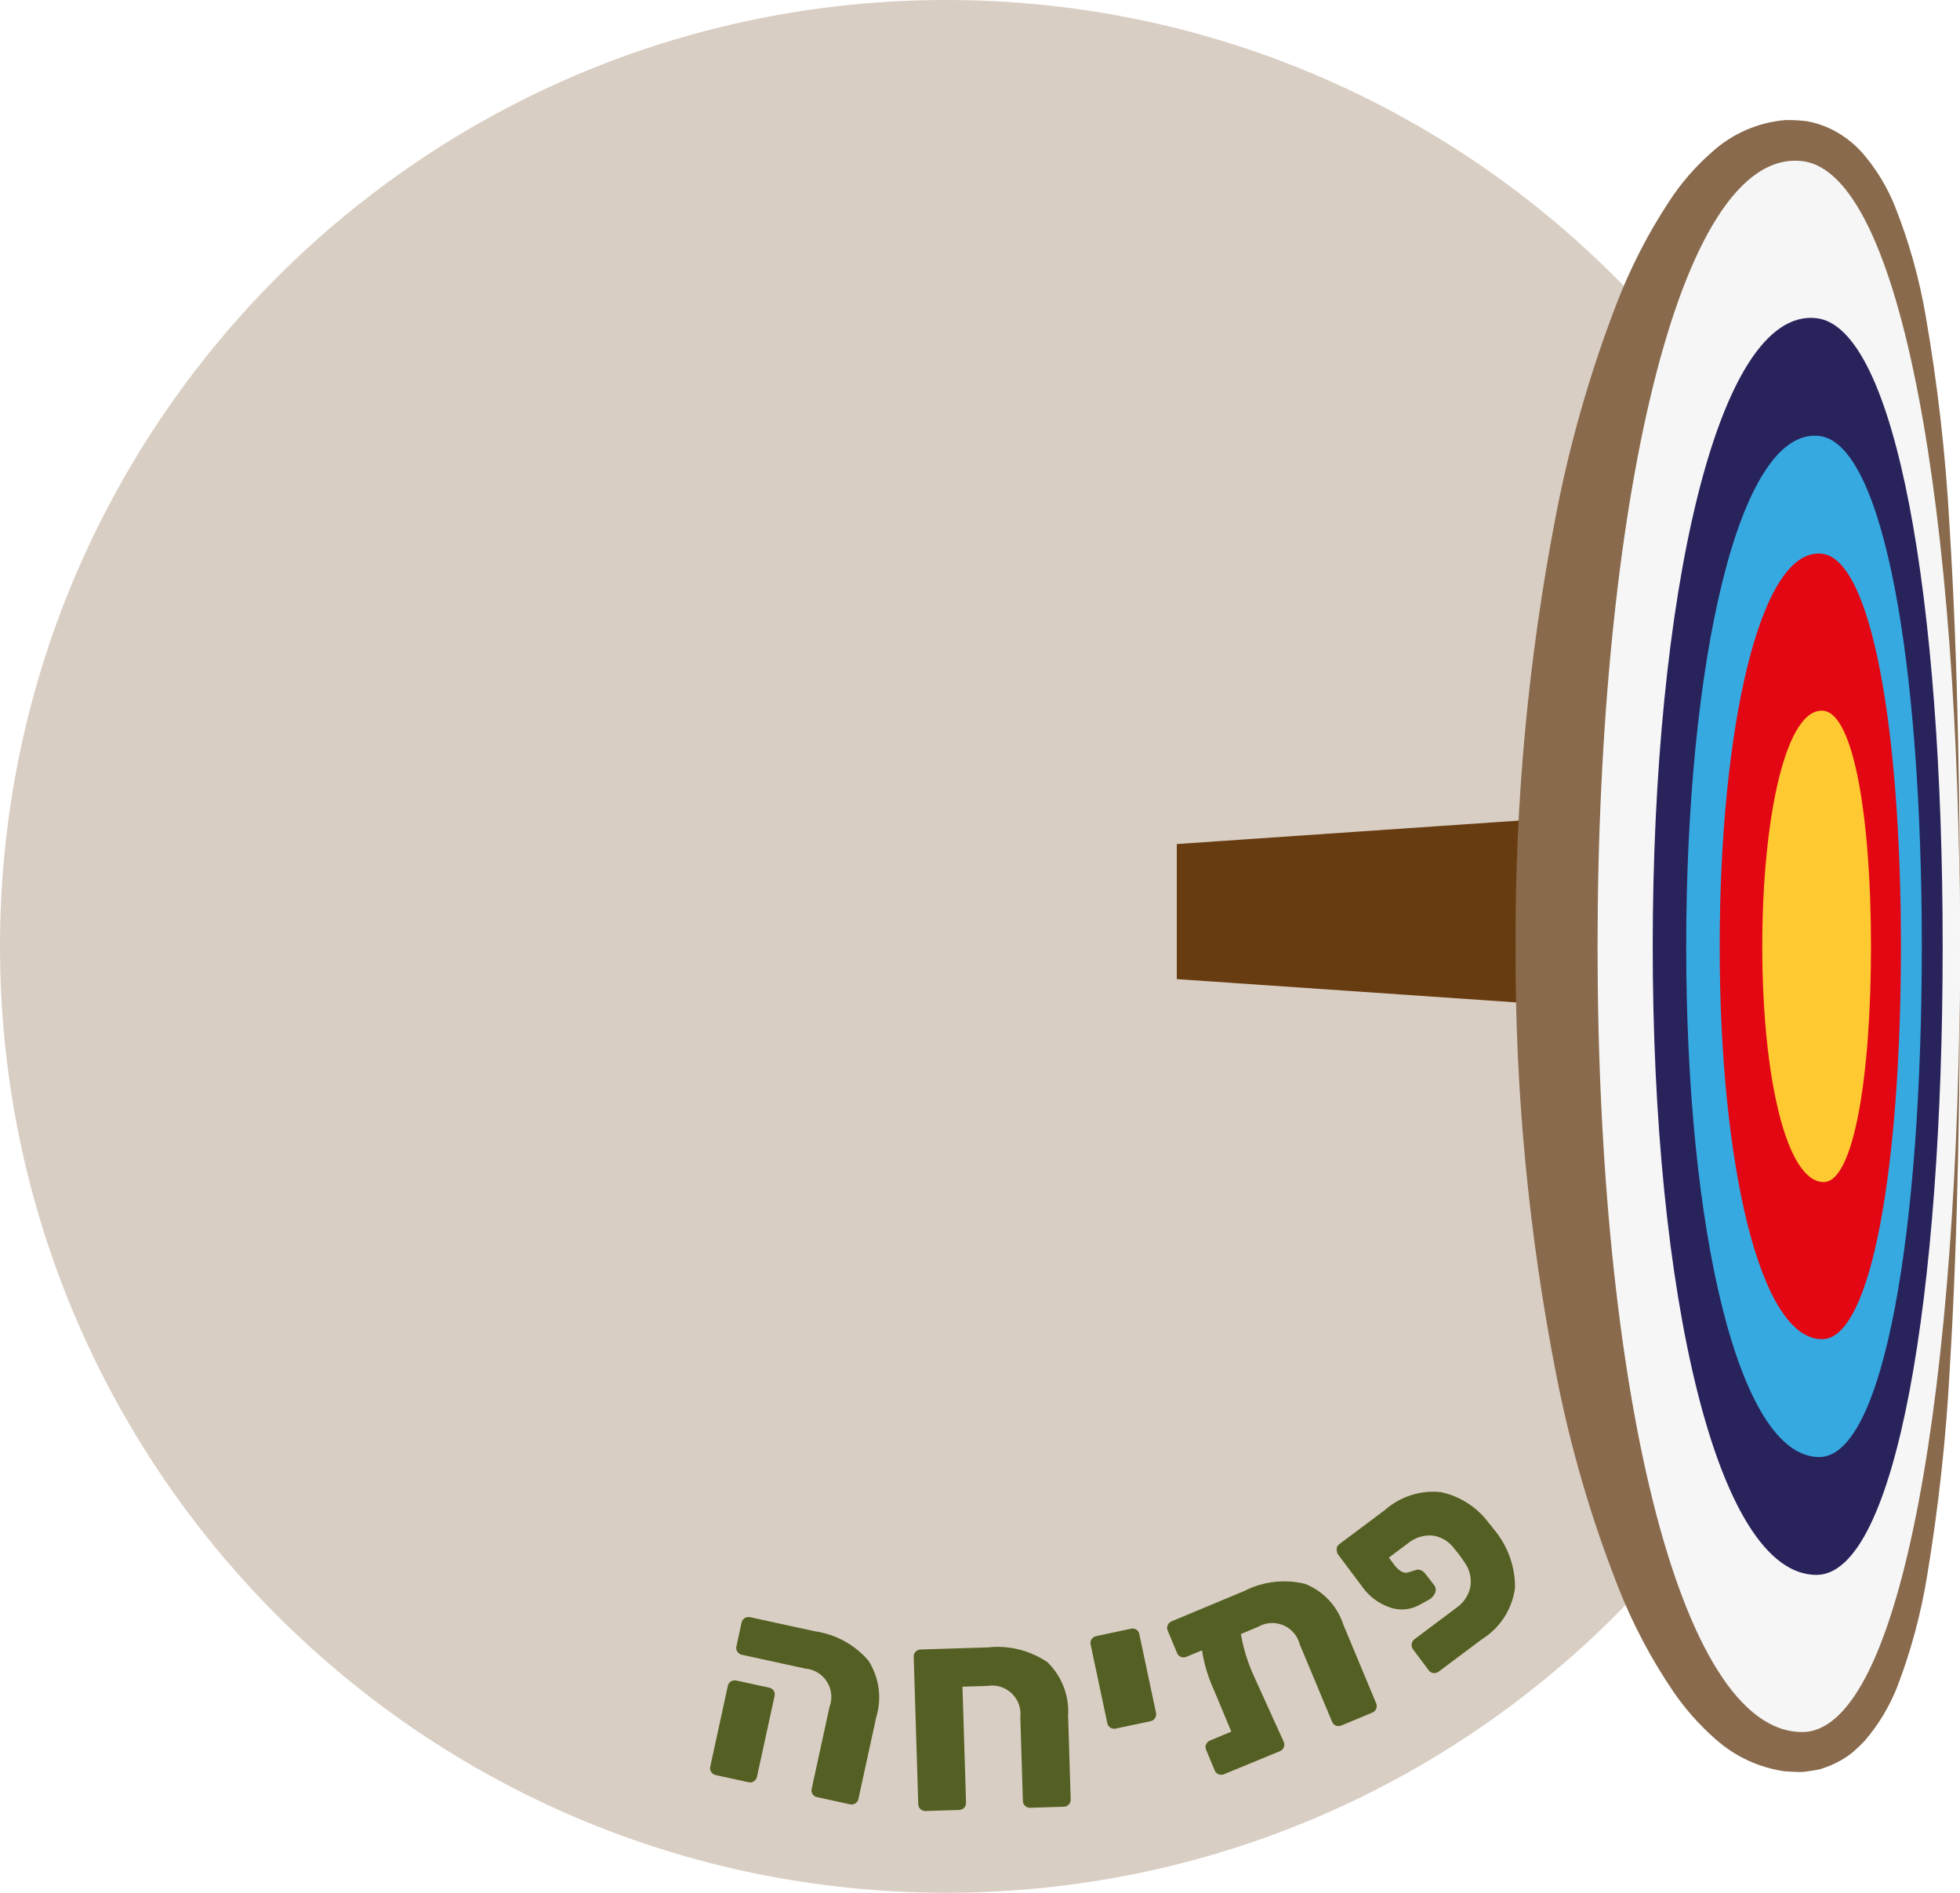
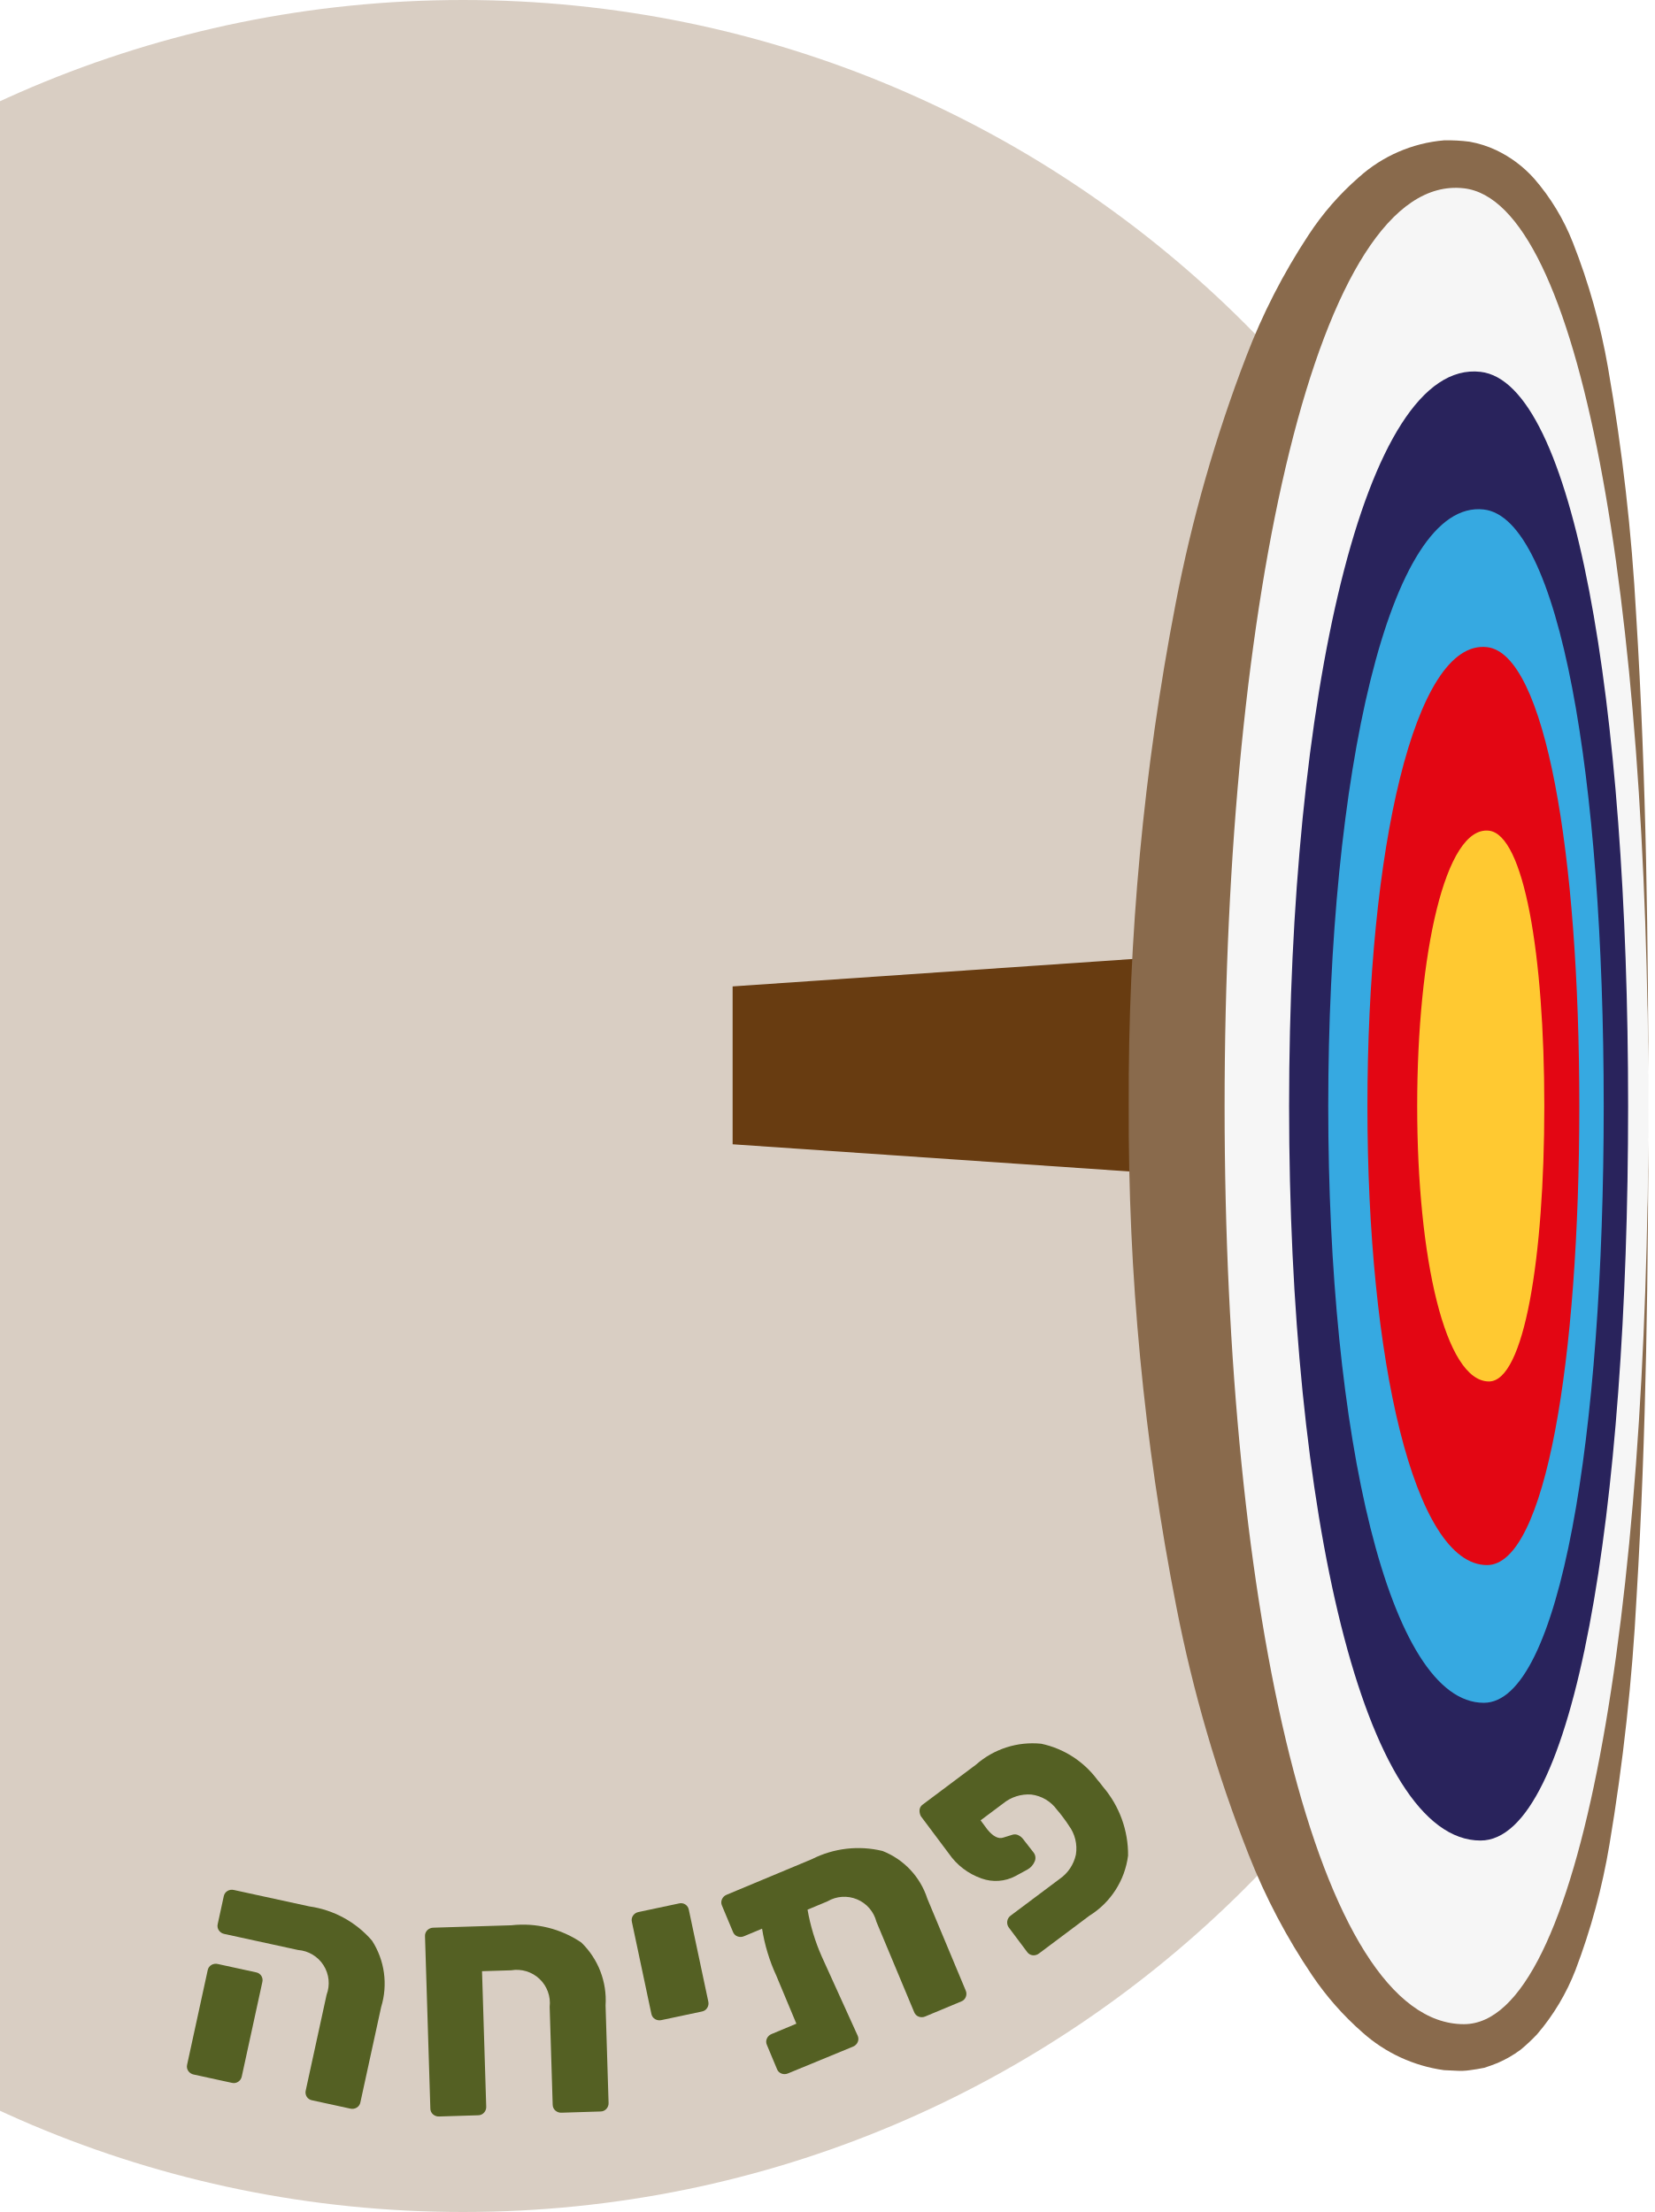
- <svg xmlns="http://www.w3.org/2000/svg" viewBox="0 0 124.681 120.376">
+ <svg xmlns="http://www.w3.org/2000/svg" viewBox="35 0 90 120.376">
  <defs>
    <style>.a,.b{fill:#683c11;}.b{opacity:0.25;}.c{fill:#896a4c;}.d{fill:#f6f6f6;}.e{fill:#29235c;}.f{fill:#36a9e1;}.g{fill:#e30613;}.h{fill:#ffc931;}.i{fill:#546023;}</style>
  </defs>
  <polygon class="a" points="111.2 64.762 74.859 62.271 74.859 53.68 111.2 51.189 111.2 64.762" />
  <circle class="b" cx="60.188" cy="60.188" r="60.188" />
  <path class="c" d="M124.681,60.2c-.006,8.902-.105,17.8-.644,26.735a118.676,118.676,0,0,1-1.475,13.452,35.833,35.833,0,0,1-1.847,6.824,12.052,12.052,0,0,1-2.09,3.495,9.575,9.575,0,0,1-.905.846,6.191,6.191,0,0,1-1.237.712c-.238.095-.479.186-.725.263-.26.053-.527.098-.794.132a3.459,3.459,0,0,1-.724.03l-.675-.032a8.369,8.369,0,0,1-4.451-2.063,16.109,16.109,0,0,1-2.727-3.097,33.885,33.885,0,0,1-3.452-6.565,77.254,77.254,0,0,1-3.932-13.473,138.611,138.611,0,0,1-2.594-27.295A140.947,140.947,0,0,1,98.955,32.879a79.133,79.133,0,0,1,3.848-13.48,34.059,34.059,0,0,1,3.382-6.599,15.153,15.153,0,0,1,2.735-3.145A7.93,7.93,0,0,1,113.567,7.637a9.303,9.303,0,0,1,1.389.075,5.807,5.807,0,0,1,1.444.459,6.515,6.515,0,0,1,2.071,1.553,11.997,11.997,0,0,1,2.1,3.47,34.831,34.831,0,0,1,1.914,6.817A114.034,114.034,0,0,1,124.016,33.464C124.575,42.4,124.675,51.299,124.681,60.2Zm0,0a161.125,161.125,0,0,0-2.093-26.568,82.498,82.498,0,0,0-3.139-12.816,29.346,29.346,0,0,0-2.603-5.72,7.529,7.529,0,0,0-1.67-2.003,1.406,1.406,0,0,0-.665-.317c-.079-.041-.118.033-.156.01-.094.041-.189.039-.276.069a3.102,3.102,0,0,0-1.173.977,9.768,9.768,0,0,0-1.283,2.156A30.496,30.496,0,0,0,109.789,21.65a96.084,96.084,0,0,0-1.905,12.565c-.793,8.565-1.03,17.262-1.046,25.951.01,8.688.225,17.382,1.041,25.936a90.688,90.688,0,0,0,1.966,12.538,29.447,29.447,0,0,0,1.892,5.64,10.802,10.802,0,0,0,1.326,2.182,3.403,3.403,0,0,0,1.326,1.072,1.051,1.051,0,0,1,.156.042.671.671,0,0,0,.106.037.13.13,0,0,1,.035.041.118.118,0,0,1,.067,0c.048.042.148-.052.244-.046.111-.087.232-.118.366-.232a7.613,7.613,0,0,0,1.646-2,29.849,29.849,0,0,0,2.545-5.76A84.723,84.723,0,0,0,122.626,86.774,164.745,164.745,0,0,0,124.681,60.2Z" />
  <path class="d" d="M124.681,60.201c0,27.589-3.671,49.954-10.038,49.954-7.932,0-13.018-22.365-13.018-49.954s5.086-50.859,13.018-49.954C120.972,10.969,124.681,32.612,124.681,60.201Z" />
  <path class="e" d="M123.579,60.198c0,22.071-2.937,39.963-8.031,39.963-6.345,0-10.414-17.892-10.414-39.963s4.069-40.687,10.414-39.963C120.612,20.813,123.579,38.127,123.579,60.198Z" />
  <path class="f" d="M122.251,60.196c0,17.933-2.386,32.47-6.525,32.47-5.156,0-8.462-14.537-8.462-32.47s3.306-33.058,8.462-32.47C119.84,28.196,122.251,42.263,122.251,60.196Z" />
  <path class="g" d="M120.923,60.194c0,13.794-1.836,24.977-5.019,24.977-3.966,0-6.509-11.183-6.509-24.977s2.543-25.429,6.509-24.977C119.069,35.578,120.923,46.4,120.923,60.194Z" />
  <path class="h" d="M119.019,60.192c0,8.277-1.101,14.986-3.011,14.986-2.379,0-3.905-6.71-3.905-14.986s1.526-15.258,3.905-14.986C117.906,45.422,119.019,51.915,119.019,60.192Z" />
  <path class="i" d="M45.243,112.702a.421.421,0,0,1-.062-.345l1.118-5.136a.422.422,0,0,1,.2-.288.471.471,0,0,1,.353-.052l2.075.452a.431.431,0,0,1,.344.535l-1.118,5.136a.448.448,0,0,1-.189.281.425.425,0,0,1-.346.063l-2.075-.452A.471.471,0,0,1,45.243,112.702Zm6.446,1.403a.441.441,0,0,1-.055-.343l1.134-5.206a1.806,1.806,0,0,0-1.551-2.438l-4.011-.873a.466.466,0,0,1-.298-.194.421.421,0,0,1-.063-.345l.329-1.513a.426.426,0,0,1,.201-.288.47.47,0,0,1,.353-.052l4.098.892a5.52,5.52,0,0,1,3.416,1.867,4.32,4.32,0,0,1,.495,3.608L54.607,114.409a.422.422,0,0,1-.201.288.468.468,0,0,1-.352.052l-2.075-.452A.435.435,0,0,1,51.689,114.106Z" />
  <path class="i" d="M58.558,115.062a.421.421,0,0,1-.145-.32l-.29-9.374a.426.426,0,0,1,.125-.328.472.472,0,0,1,.329-.136l4.246-.131a5.659,5.659,0,0,1,3.802.936,4.369,4.369,0,0,1,1.321,3.426l.164,5.307a.447.447,0,0,1-.116.319.423.423,0,0,1-.319.145l-2.123.066a.468.468,0,0,1-.337-.116.425.425,0,0,1-.146-.32l-.164-5.325a1.806,1.806,0,0,0-2.097-1.988l-1.583.049.228,7.376a.447.447,0,0,1-.116.319.423.423,0,0,1-.319.145l-2.123.066A.47.47,0,0,1,58.558,115.062Z" />
  <path class="i" d="M70.637,109.878a.422.422,0,0,1-.199-.289l-1.06-5.001a.425.425,0,0,1,.064-.345.471.471,0,0,1,.3-.192l2.201-.467a.431.431,0,0,1,.533.347l1.061,5.001a.45.45,0,0,1-.059.334.422.422,0,0,1-.288.199l-2.201.467A.47.47,0,0,1,70.637,109.878Z" />
  <path class="i" d="M83.014,100.729a4.158,4.158,0,0,1,2.44,2.599l2.088,5a.444.444,0,0,1,.005.339.424.424,0,0,1-.246.249l-1.96.818a.47.47,0,0,1-.356.012.422.422,0,0,1-.249-.247l-2.054-4.917a1.805,1.805,0,0,0-2.667-1.11l-1.08.451a10.965,10.965,0,0,0,.771,2.546l1.957,4.313a.423.423,0,0,1,0,.351.466.466,0,0,1-.259.245l-3.528,1.454a.468.468,0,0,1-.355.012.422.422,0,0,1-.249-.247l-.548-1.312a.423.423,0,0,1-.001-.351A.47.47,0,0,1,76.981,110.69l1.346-.562-1.089-2.608a9.736,9.736,0,0,1-.777-2.562l-.98.409a.468.468,0,0,1-.355.012.422.422,0,0,1-.249-.247l-.597-1.428a.423.423,0,0,1,0-.351.47.47,0,0,1,.259-.244l4.634-1.935A5.586,5.586,0,0,1,83.014,100.729Z" />
  <path class="i" d="M88.724,99.567q.472.569.864.432l.511-.158a.421.421,0,0,1,.305.031.705.705,0,0,1,.265.218l.564.724a.475.475,0,0,1,.06.484.899.899,0,0,1-.398.444l-.655.356a2.289,2.289,0,0,1-1.838.128,3.597,3.597,0,0,1-1.779-1.355l-1.521-2.031a.627.627,0,0,1-.072-.351.391.391,0,0,1,.162-.279l2.91-2.18a4.656,4.656,0,0,1,3.545-1.137,5.12,5.12,0,0,1,3.061,1.969q.123.134.316.393a5.683,5.683,0,0,1,1.35,3.723,4.532,4.532,0,0,1-2.109,3.278l-2.737,2.05a.471.471,0,0,1-.343.099.422.422,0,0,1-.302-.178l-.993-1.325a.462.462,0,0,1,.095-.655l2.665-1.996a2.155,2.155,0,0,0,.885-1.326,2.096,2.096,0,0,0-.39-1.586q-.094-.154-.31-.443-.205-.273-.327-.407a2.037,2.037,0,0,0-1.398-.831,2.175,2.175,0,0,0-1.535.487l-1.225.917Z" />
</svg>
